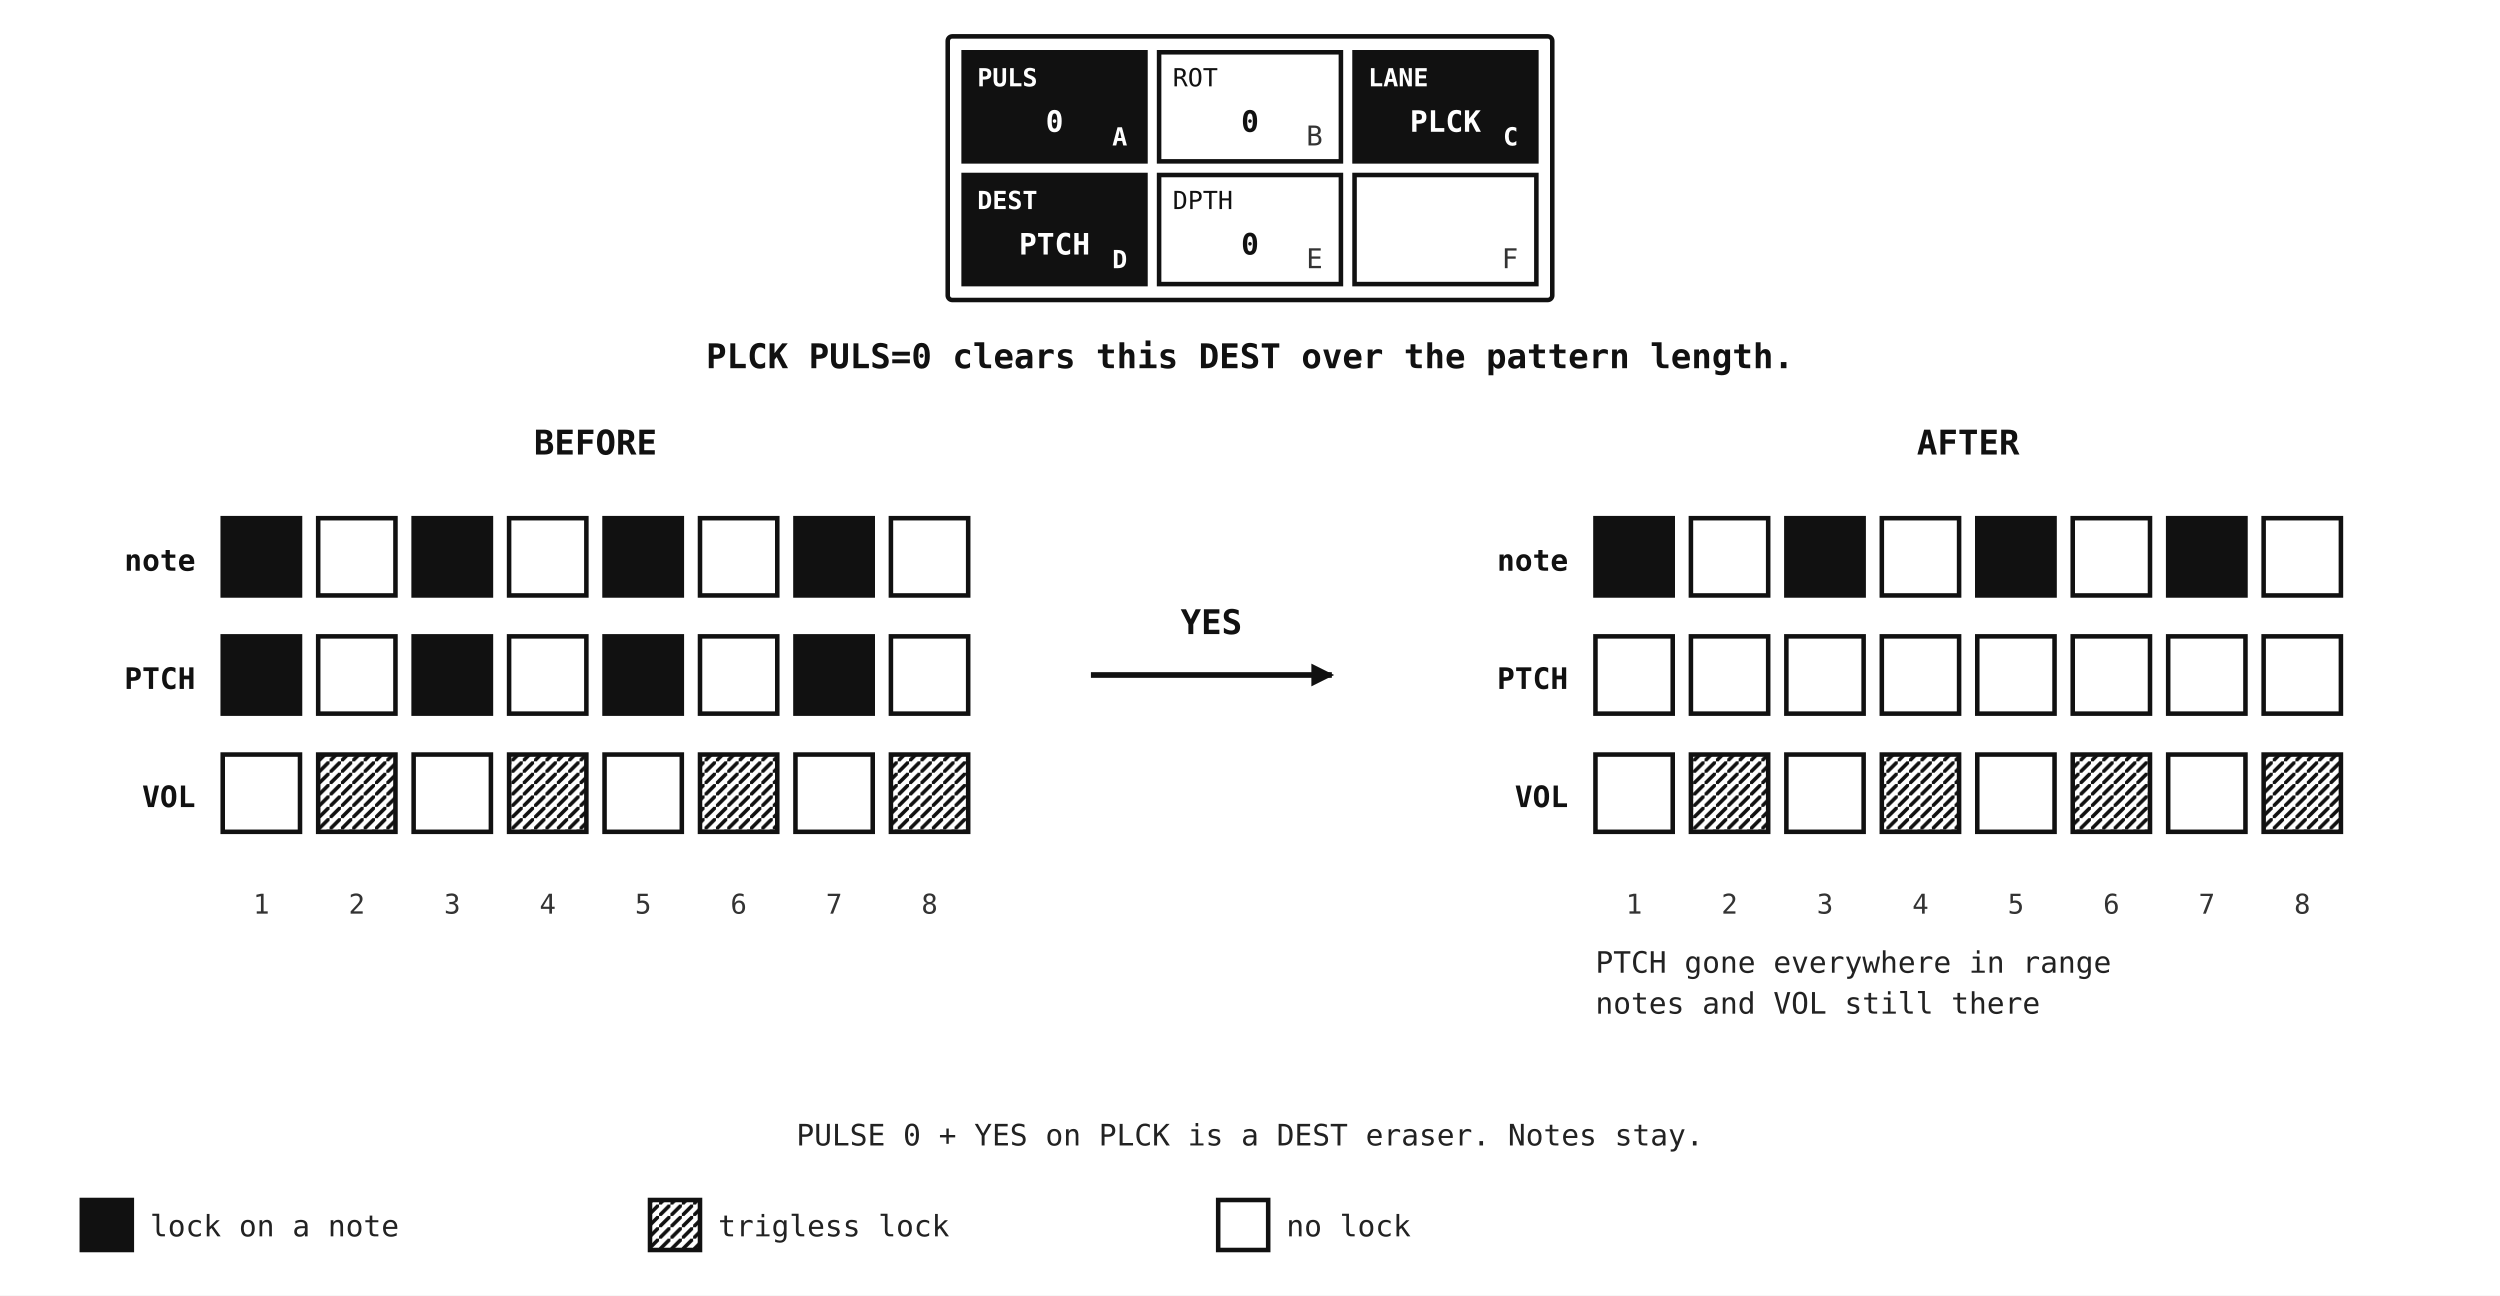
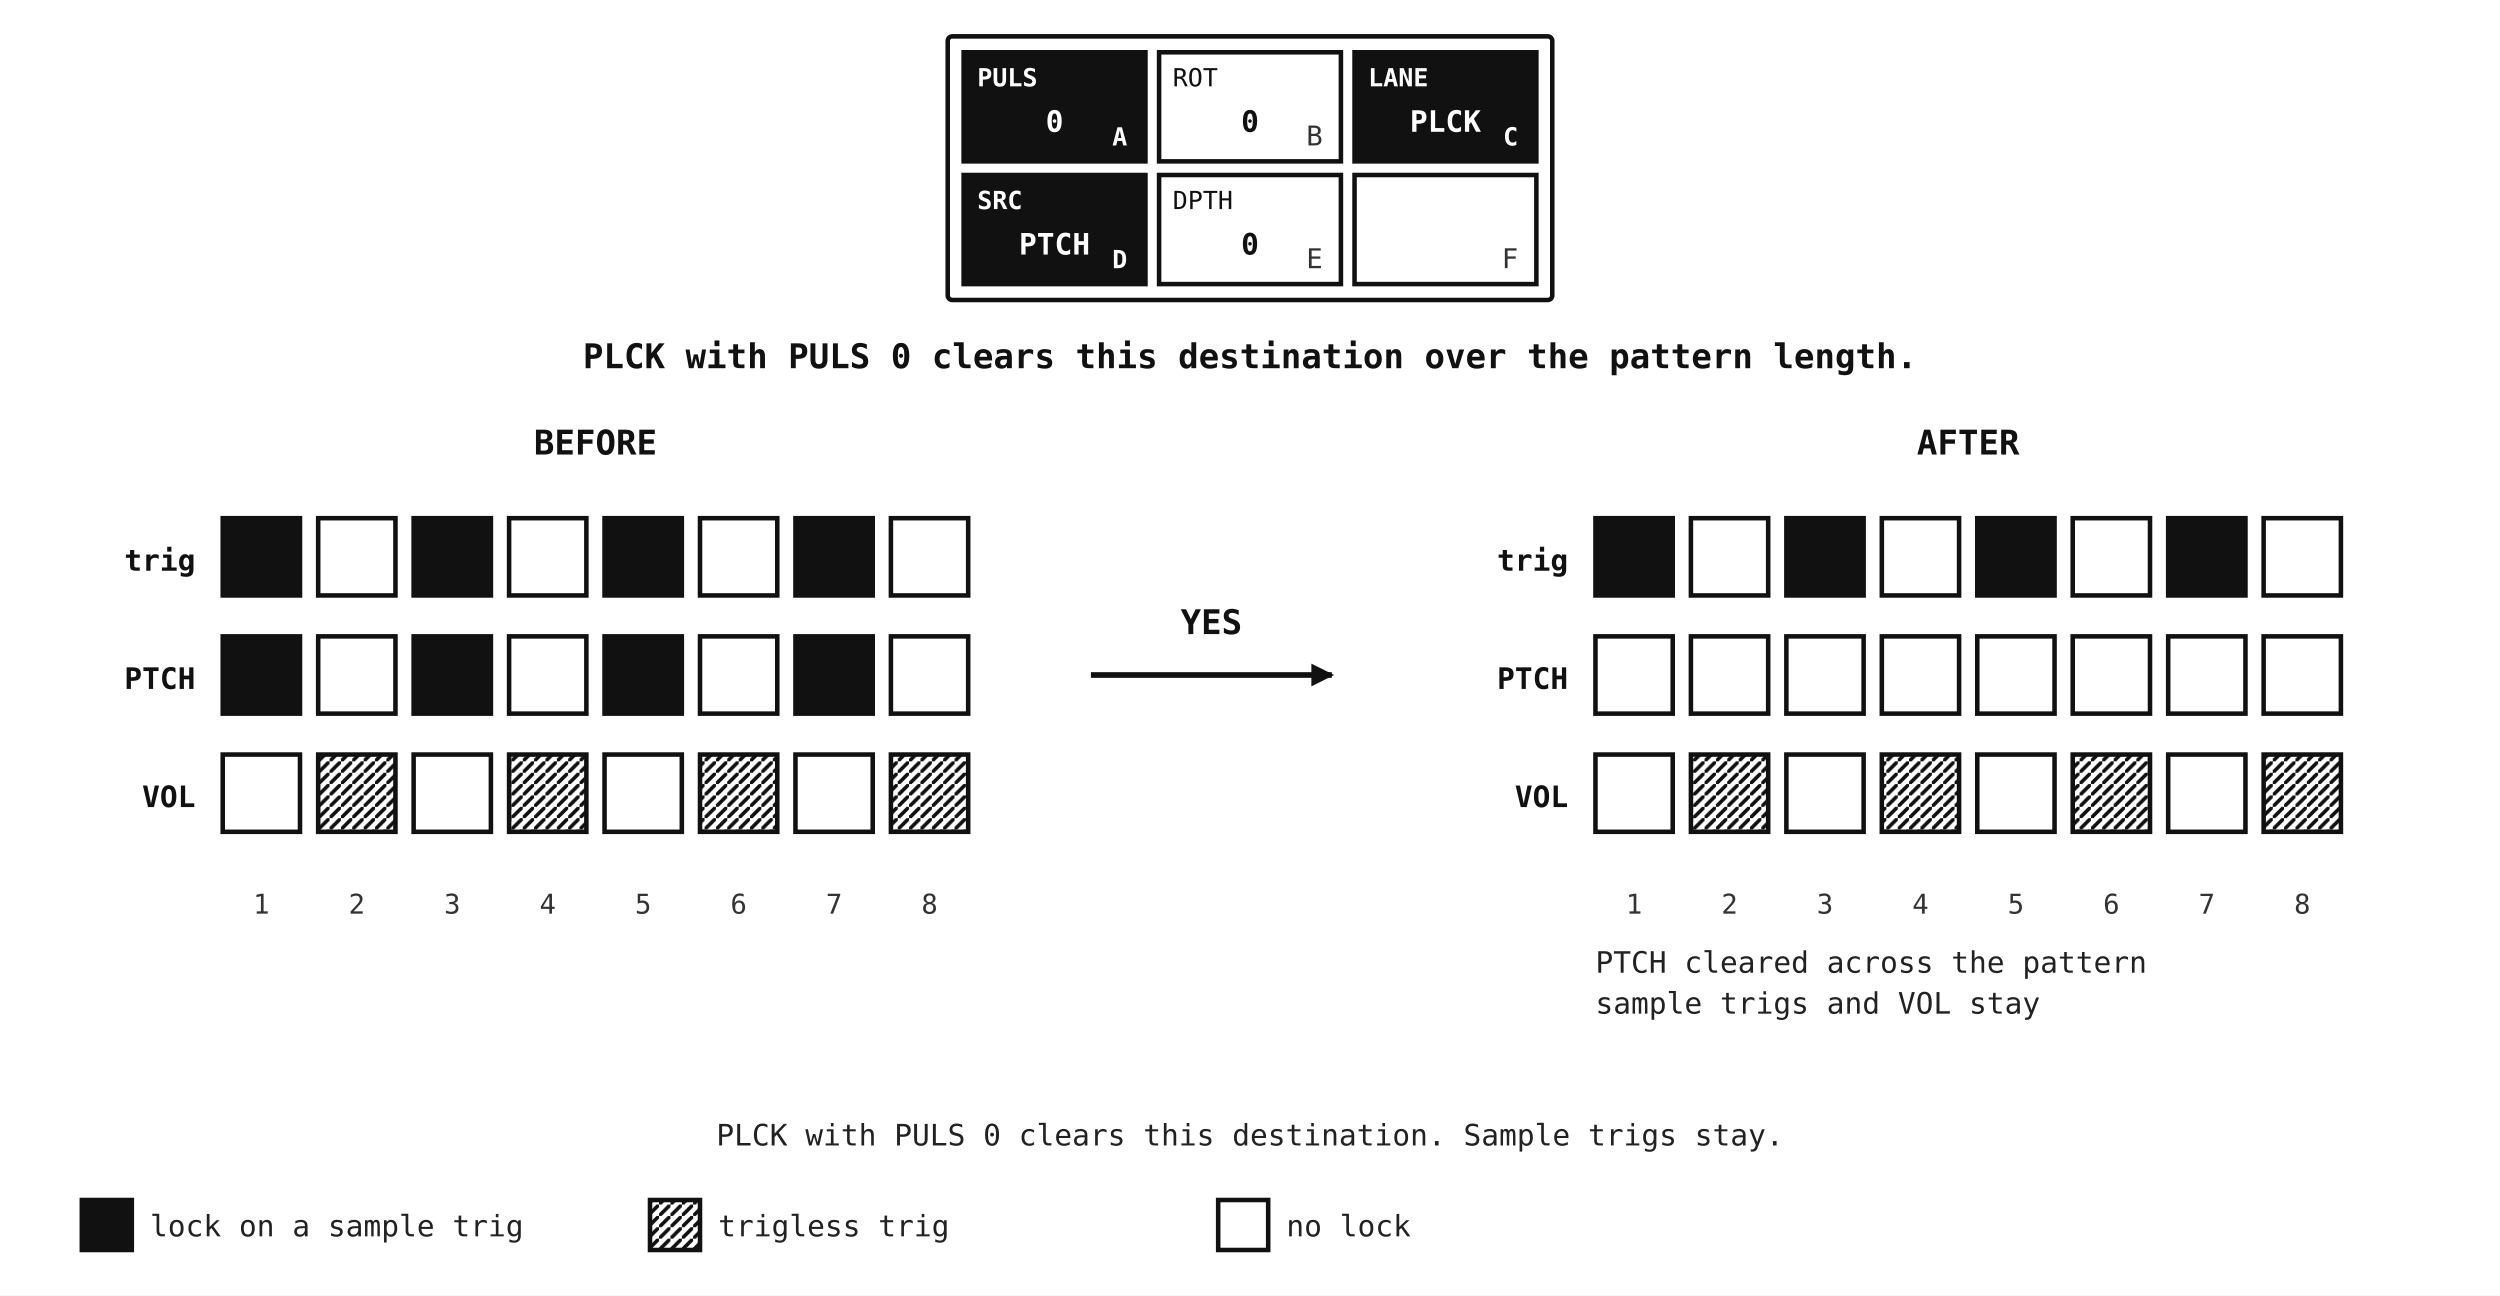
<svg xmlns="http://www.w3.org/2000/svg" viewBox="0 0 1100 570" width="1100" height="570" role="img">
  <rect width="1100" height="570" fill="#fff" />
  <defs>
    <pattern id="hatch" patternUnits="userSpaceOnUse" width="5" height="5">
      <path d="M0 5 L5 0" stroke="#111" stroke-width="1.6" />
    </pattern>
    <marker id="a" markerUnits="userSpaceOnUse" viewBox="0 0 10 10" refX="9" refY="5" markerWidth="10" markerHeight="10" orient="auto">
      <path d="M0 0 L10 5 L0 10 Z" fill="#111" />
    </marker>
  </defs>
  <style>
    .t { font: 15px ui-monospace, Menlo, Consolas, monospace; fill:#111; font-weight:700; }
    .t-sm { font: 13px ui-monospace, Menlo, Consolas, monospace; fill:#222; }
    .t-xs { font: 12px ui-monospace, Menlo, Consolas, monospace; fill:#333; }
    .lab { font: 13px ui-monospace, Menlo, Consolas, monospace; fill:#111; font-weight:700; }
    .kn { font: 11px ui-monospace, Menlo, Consolas, monospace; fill:#111; }
    .kn-inv { font: 11px ui-monospace, Menlo, Consolas, monospace; fill:#fff; font-weight:700; }
    .kn-val { font: 13px ui-monospace, Menlo, Consolas, monospace; fill:#111; font-weight:700; }
    .kn-val-inv { font: 13px ui-monospace, Menlo, Consolas, monospace; fill:#fff; font-weight:700; }
    .arr { fill:none; stroke:#111; stroke-width:2.5; marker-end:url(#a); }
    .panel { fill:#fff; stroke:#111; stroke-width:2; }
  </style>
  <rect class="panel" x="417" y="16" width="266" height="116" rx="2" />
  <rect x="424" y="23" width="80" height="48" fill="#111" stroke="#111" stroke-width="2" />
  <text class="kn-inv" x="430" y="38">PULS</text>
  <text class="kn-val-inv" x="464.0" y="58" text-anchor="middle">0</text>
  <text class="kn-inv" x="496" y="64" text-anchor="end">A</text>
  <rect x="510" y="23" width="80" height="48" fill="#fff" stroke="#111" stroke-width="2" />
  <text class="kn" x="516" y="38">ROT</text>
  <text class="kn-val" x="550.0" y="58" text-anchor="middle">0</text>
  <text class="t-xs" x="582" y="64" text-anchor="end">B</text>
  <rect x="596" y="23" width="80" height="48" fill="#111" stroke="#111" stroke-width="2" />
  <text class="kn-inv" x="602" y="38">LANE</text>
  <text class="kn-val-inv" x="636.0" y="58" text-anchor="middle">PLCK</text>
  <text class="kn-inv" x="668" y="64" text-anchor="end">C</text>
  <rect x="424" y="77" width="80" height="48" fill="#111" stroke="#111" stroke-width="2" />
-   <text class="kn-inv" x="430" y="92">DEST</text>
+   <text class="kn-inv" x="430" y="92">SRC</text>
  <text class="kn-val-inv" x="464.0" y="112" text-anchor="middle">PTCH</text>
  <text class="kn-inv" x="496" y="118" text-anchor="end">D</text>
  <rect x="510" y="77" width="80" height="48" fill="#fff" stroke="#111" stroke-width="2" />
  <text class="kn" x="516" y="92">DPTH</text>
  <text class="kn-val" x="550.0" y="112" text-anchor="middle">0</text>
  <text class="t-xs" x="582" y="118" text-anchor="end">E</text>
  <rect x="596" y="77" width="80" height="48" fill="#fff" stroke="#111" stroke-width="2" />
  <text class="t-xs" x="668" y="118" text-anchor="end">F</text>
-   <text class="t" x="550.0" y="162" text-anchor="middle">PLCK PULS=0 clears this DEST over the pattern length.</text>
+   <text class="t" x="550.0" y="162" text-anchor="middle">PLCK with PULS 0 clears this destination over the pattern length.</text>
  <text class="t" x="262.0" y="200" text-anchor="middle">BEFORE</text>
-   <text class="lab" x="86" y="251.12" text-anchor="end">note</text>
+   <text class="lab" x="86" y="251.12" text-anchor="end">trig</text>
  <rect x="98" y="228" width="34" height="34" fill="#111" stroke="#111" stroke-width="2" />
  <rect x="140" y="228" width="34" height="34" fill="#fff" stroke="#111" stroke-width="2" />
  <rect x="182" y="228" width="34" height="34" fill="#111" stroke="#111" stroke-width="2" />
  <rect x="224" y="228" width="34" height="34" fill="#fff" stroke="#111" stroke-width="2" />
  <rect x="266" y="228" width="34" height="34" fill="#111" stroke="#111" stroke-width="2" />
  <rect x="308" y="228" width="34" height="34" fill="#fff" stroke="#111" stroke-width="2" />
  <rect x="350" y="228" width="34" height="34" fill="#111" stroke="#111" stroke-width="2" />
  <rect x="392" y="228" width="34" height="34" fill="#fff" stroke="#111" stroke-width="2" />
  <text class="lab" x="86" y="303.12" text-anchor="end">PTCH</text>
  <rect x="98" y="280" width="34" height="34" fill="#111" stroke="#111" stroke-width="2" />
  <rect x="140" y="280" width="34" height="34" fill="#fff" stroke="#111" stroke-width="2" />
  <rect x="182" y="280" width="34" height="34" fill="#111" stroke="#111" stroke-width="2" />
  <rect x="224" y="280" width="34" height="34" fill="#fff" stroke="#111" stroke-width="2" />
  <rect x="266" y="280" width="34" height="34" fill="#111" stroke="#111" stroke-width="2" />
  <rect x="308" y="280" width="34" height="34" fill="#fff" stroke="#111" stroke-width="2" />
  <rect x="350" y="280" width="34" height="34" fill="#111" stroke="#111" stroke-width="2" />
  <rect x="392" y="280" width="34" height="34" fill="#fff" stroke="#111" stroke-width="2" />
  <text class="lab" x="86" y="355.12" text-anchor="end">VOL</text>
  <rect x="98" y="332" width="34" height="34" fill="#fff" stroke="#111" stroke-width="2" />
  <rect x="140" y="332" width="34" height="34" fill="url(#hatch)" stroke="#111" stroke-width="2" />
  <rect x="182" y="332" width="34" height="34" fill="#fff" stroke="#111" stroke-width="2" />
  <rect x="224" y="332" width="34" height="34" fill="url(#hatch)" stroke="#111" stroke-width="2" />
  <rect x="266" y="332" width="34" height="34" fill="#fff" stroke="#111" stroke-width="2" />
  <rect x="308" y="332" width="34" height="34" fill="url(#hatch)" stroke="#111" stroke-width="2" />
  <rect x="350" y="332" width="34" height="34" fill="#fff" stroke="#111" stroke-width="2" />
  <rect x="392" y="332" width="34" height="34" fill="url(#hatch)" stroke="#111" stroke-width="2" />
  <text class="t-xs" x="115.0" y="402" text-anchor="middle">1</text>
  <text class="t-xs" x="157.0" y="402" text-anchor="middle">2</text>
  <text class="t-xs" x="199.0" y="402" text-anchor="middle">3</text>
  <text class="t-xs" x="241.0" y="402" text-anchor="middle">4</text>
  <text class="t-xs" x="283.0" y="402" text-anchor="middle">5</text>
  <text class="t-xs" x="325.0" y="402" text-anchor="middle">6</text>
  <text class="t-xs" x="367.0" y="402" text-anchor="middle">7</text>
  <text class="t-xs" x="409.0" y="402" text-anchor="middle">8</text>
  <text class="t" x="866.0" y="200" text-anchor="middle">AFTER</text>
-   <text class="lab" x="690" y="251.12" text-anchor="end">note</text>
+   <text class="lab" x="690" y="251.12" text-anchor="end">trig</text>
  <rect x="702" y="228" width="34" height="34" fill="#111" stroke="#111" stroke-width="2" />
  <rect x="744" y="228" width="34" height="34" fill="#fff" stroke="#111" stroke-width="2" />
  <rect x="786" y="228" width="34" height="34" fill="#111" stroke="#111" stroke-width="2" />
  <rect x="828" y="228" width="34" height="34" fill="#fff" stroke="#111" stroke-width="2" />
  <rect x="870" y="228" width="34" height="34" fill="#111" stroke="#111" stroke-width="2" />
  <rect x="912" y="228" width="34" height="34" fill="#fff" stroke="#111" stroke-width="2" />
  <rect x="954" y="228" width="34" height="34" fill="#111" stroke="#111" stroke-width="2" />
  <rect x="996" y="228" width="34" height="34" fill="#fff" stroke="#111" stroke-width="2" />
  <text class="lab" x="690" y="303.12" text-anchor="end">PTCH</text>
  <rect x="702" y="280" width="34" height="34" fill="#fff" stroke="#111" stroke-width="2" />
  <rect x="744" y="280" width="34" height="34" fill="#fff" stroke="#111" stroke-width="2" />
  <rect x="786" y="280" width="34" height="34" fill="#fff" stroke="#111" stroke-width="2" />
  <rect x="828" y="280" width="34" height="34" fill="#fff" stroke="#111" stroke-width="2" />
  <rect x="870" y="280" width="34" height="34" fill="#fff" stroke="#111" stroke-width="2" />
  <rect x="912" y="280" width="34" height="34" fill="#fff" stroke="#111" stroke-width="2" />
  <rect x="954" y="280" width="34" height="34" fill="#fff" stroke="#111" stroke-width="2" />
  <rect x="996" y="280" width="34" height="34" fill="#fff" stroke="#111" stroke-width="2" />
  <text class="lab" x="690" y="355.12" text-anchor="end">VOL</text>
  <rect x="702" y="332" width="34" height="34" fill="#fff" stroke="#111" stroke-width="2" />
  <rect x="744" y="332" width="34" height="34" fill="url(#hatch)" stroke="#111" stroke-width="2" />
  <rect x="786" y="332" width="34" height="34" fill="#fff" stroke="#111" stroke-width="2" />
  <rect x="828" y="332" width="34" height="34" fill="url(#hatch)" stroke="#111" stroke-width="2" />
  <rect x="870" y="332" width="34" height="34" fill="#fff" stroke="#111" stroke-width="2" />
  <rect x="912" y="332" width="34" height="34" fill="url(#hatch)" stroke="#111" stroke-width="2" />
  <rect x="954" y="332" width="34" height="34" fill="#fff" stroke="#111" stroke-width="2" />
  <rect x="996" y="332" width="34" height="34" fill="url(#hatch)" stroke="#111" stroke-width="2" />
  <text class="t-xs" x="719.0" y="402" text-anchor="middle">1</text>
  <text class="t-xs" x="761.0" y="402" text-anchor="middle">2</text>
  <text class="t-xs" x="803.0" y="402" text-anchor="middle">3</text>
  <text class="t-xs" x="845.0" y="402" text-anchor="middle">4</text>
  <text class="t-xs" x="887.0" y="402" text-anchor="middle">5</text>
  <text class="t-xs" x="929.0" y="402" text-anchor="middle">6</text>
  <text class="t-xs" x="971.0" y="402" text-anchor="middle">7</text>
  <text class="t-xs" x="1013.0" y="402" text-anchor="middle">8</text>
  <text class="t" x="533.0" y="279.0" text-anchor="middle">YES</text>
  <line class="arr" x1="480" y1="297.0" x2="586" y2="297.0" />
-   <text class="t-sm" x="702" y="428">PTCH gone everywhere in range</text>
-   <text class="t-sm" x="702" y="446">notes and VOL still there</text>
-   <text class="t-sm" x="550.0" y="504" text-anchor="middle">PULSE 0 + YES on PLCK is a DEST eraser. Notes stay.</text>
+   <text class="t-sm" x="702" y="428">PTCH cleared across the pattern</text>
+   <text class="t-sm" x="702" y="446">sample trigs and VOL stay</text>
+   <text class="t-sm" x="550.0" y="504" text-anchor="middle">PLCK with PULS 0 clears this destination. Sample trigs stay.</text>
  <rect x="36" y="528" width="22" height="22" fill="#111" stroke="#111" stroke-width="2" />
-   <text class="t-sm" x="66" y="544">lock on a note</text>
+   <text class="t-sm" x="66" y="544">lock on a sample trig</text>
  <rect x="286" y="528" width="22" height="22" fill="url(#hatch)" stroke="#111" stroke-width="2" />
-   <text class="t-sm" x="316" y="544">trigless lock</text>
+   <text class="t-sm" x="316" y="544">trigless trig</text>
  <rect x="536" y="528" width="22" height="22" fill="#fff" stroke="#111" stroke-width="2" />
  <text class="t-sm" x="566" y="544">no lock</text>
</svg>
